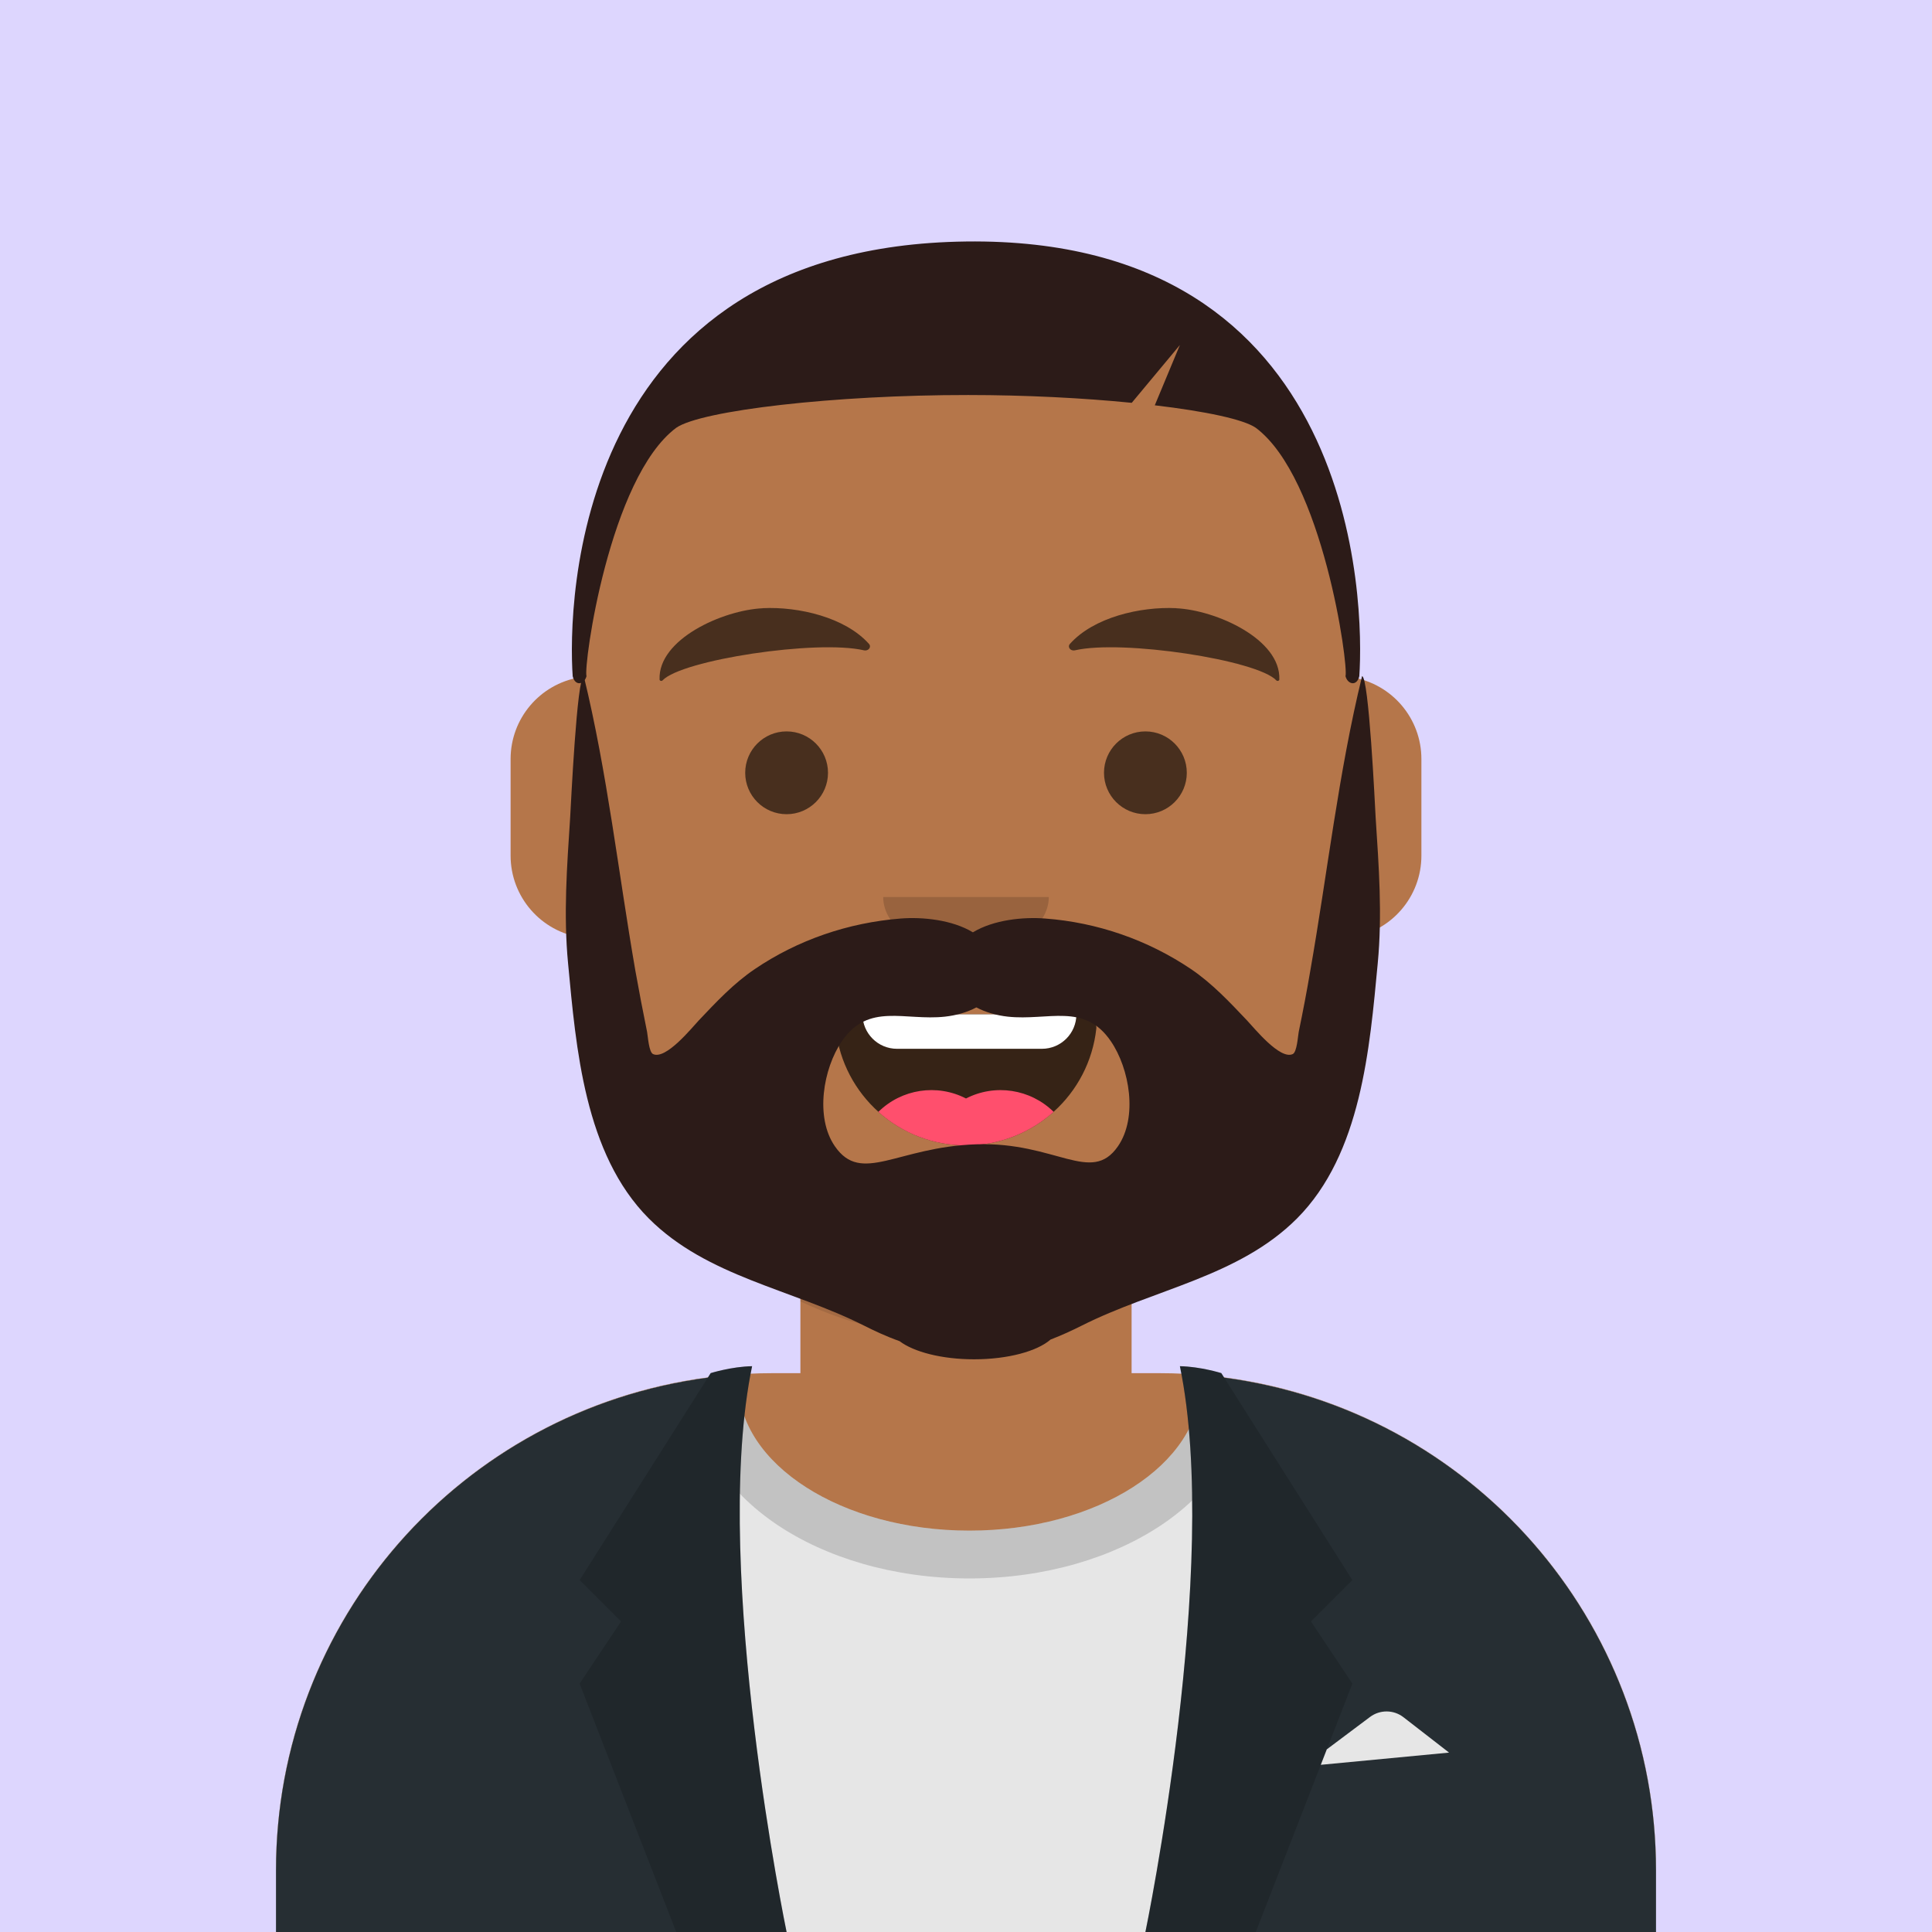
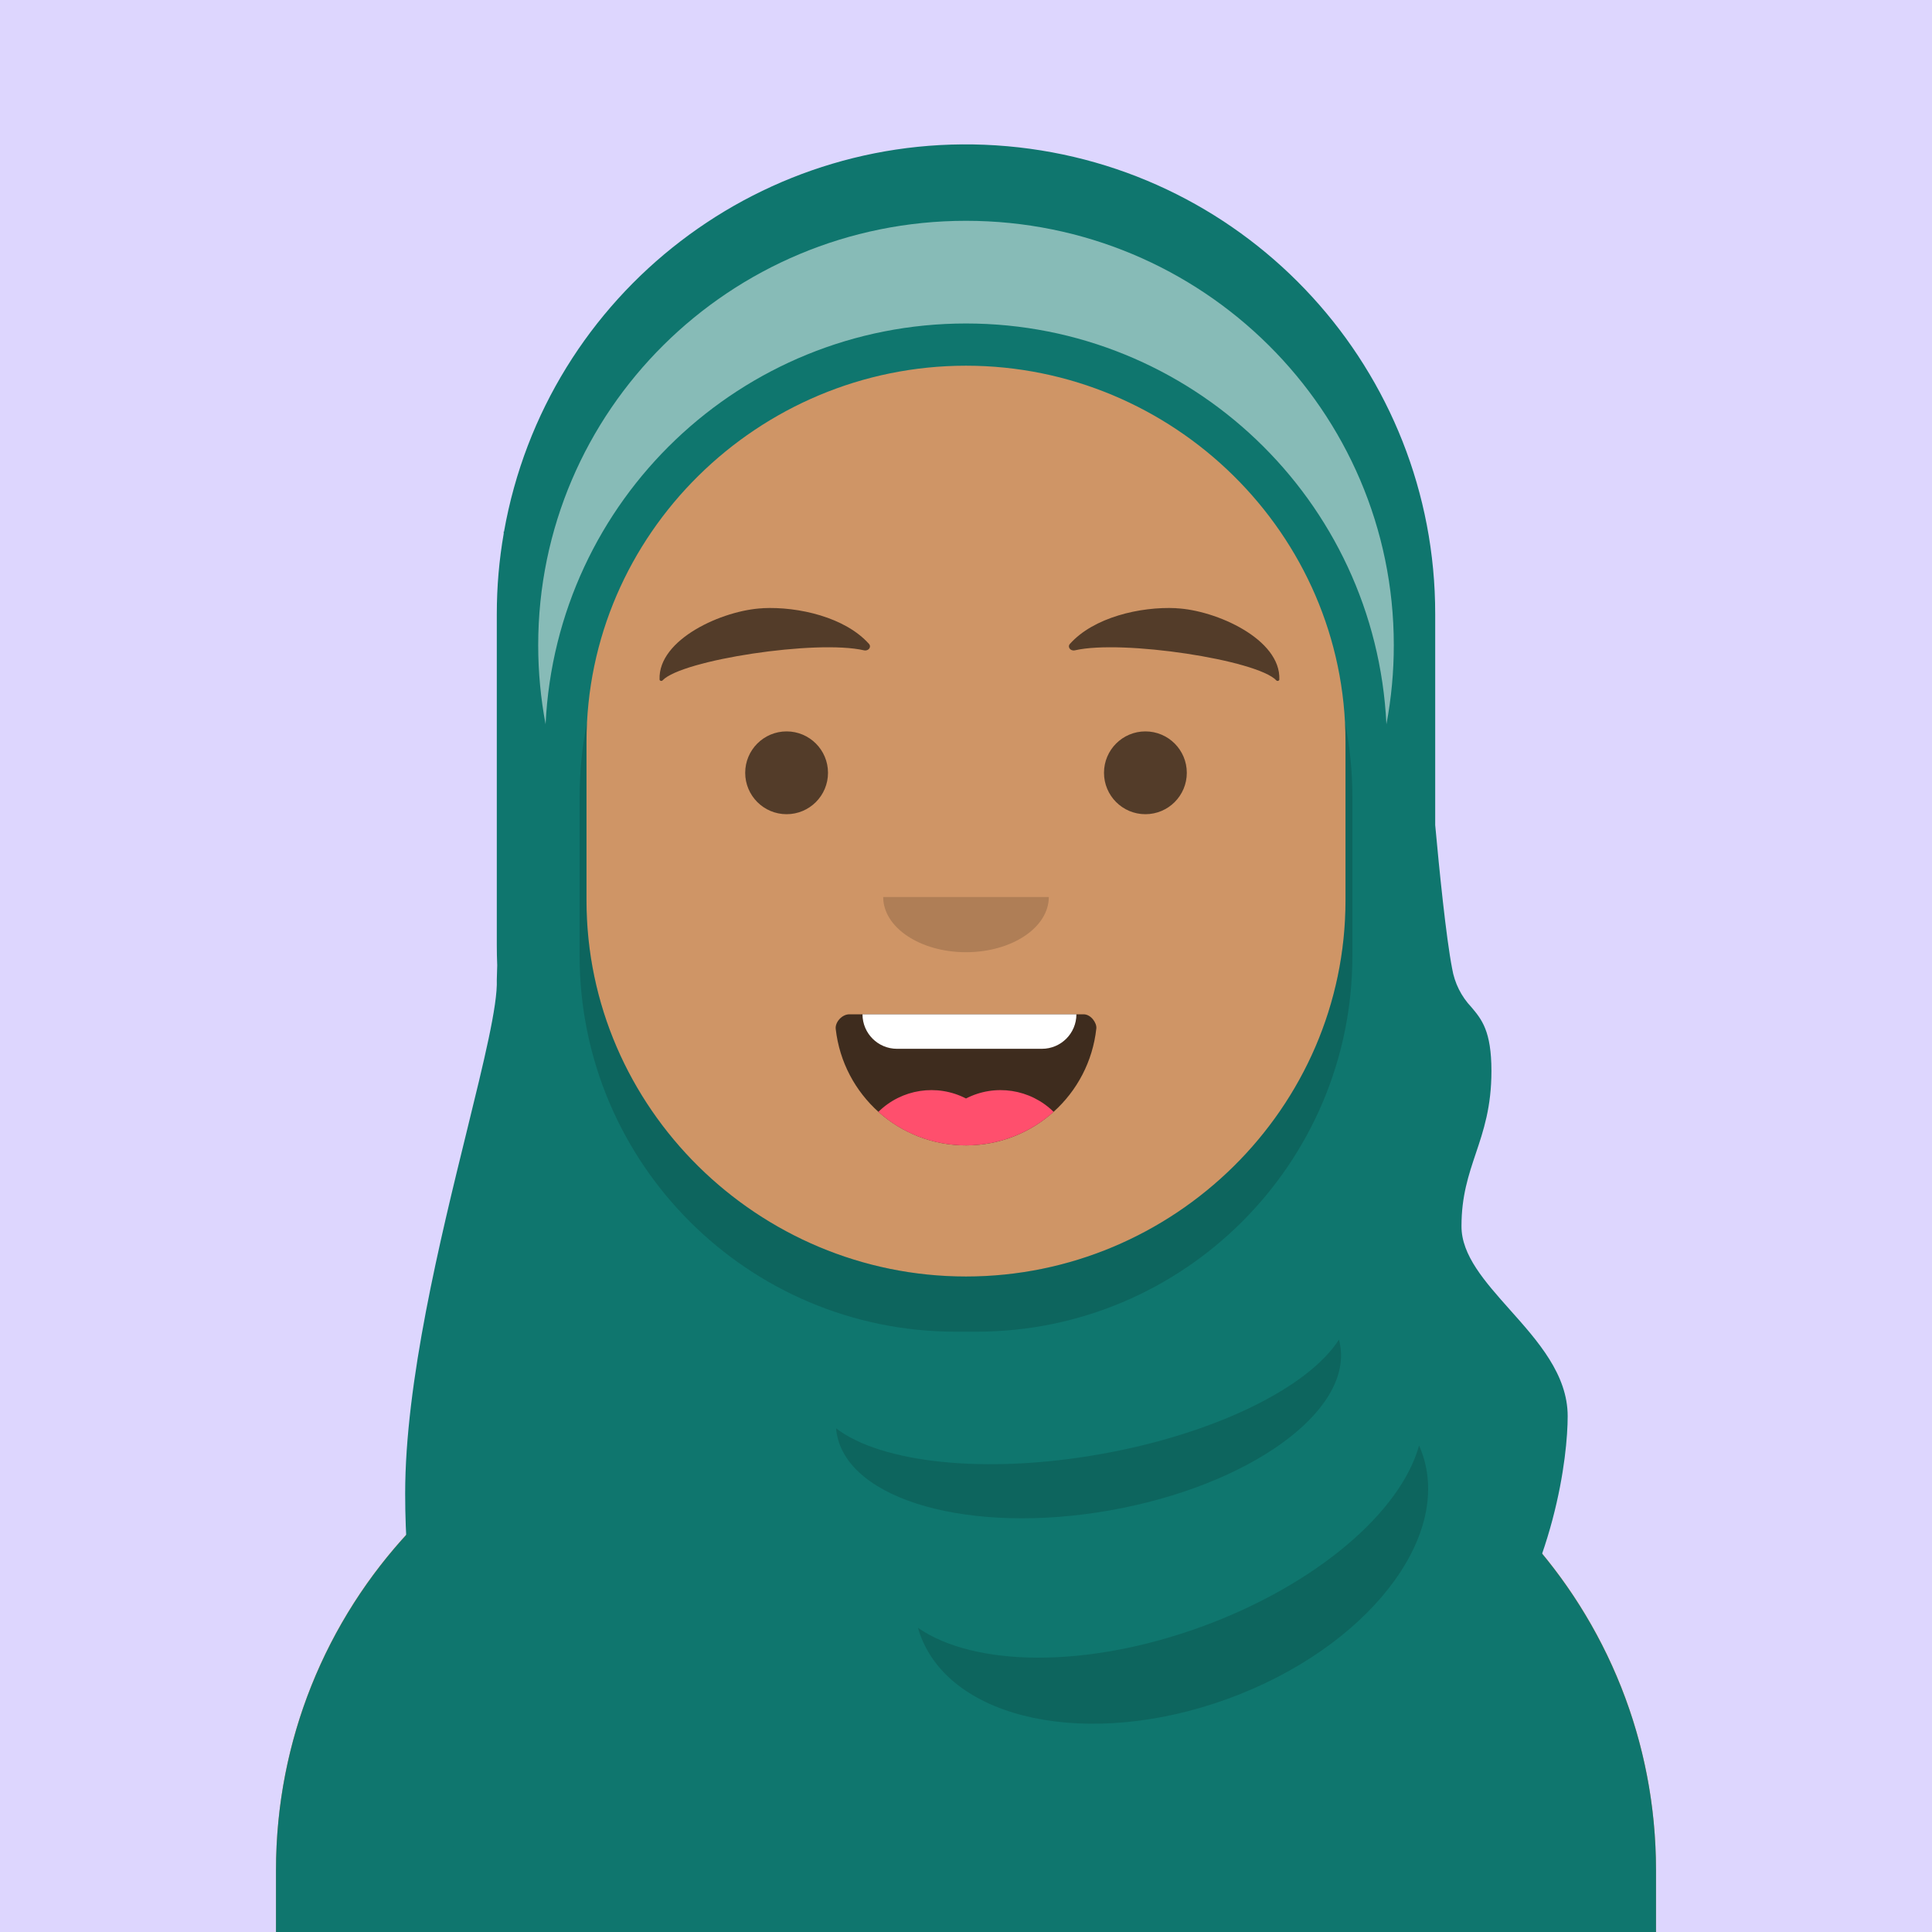
<svg xmlns="http://www.w3.org/2000/svg" viewBox="0 0 280 280" fill="none" shape-rendering="auto">
  <mask id="viewboxMask">
    <rect width="280" height="280" rx="0" ry="0" x="0" y="0" fill="#fff" />
  </mask>
  <g mask="url(#viewboxMask)">
    <rect fill="#ddd6fe" width="280" height="280" x="0" y="0" />
    <g transform="translate(8)">
-       <path d="M132 36a56 56 0 0 0-56 56v6.17A12 12 0 0 0 66 110v14a12 12 0 0 0 10.3 11.88 56.04 56.04 0 0 0 31.7 44.73v18.4h-4a72 72 0 0 0-72 72v9h200v-9a72 72 0 0 0-72-72h-4v-18.39a56.04 56.04 0 0 0 31.7-44.73A12 12 0 0 0 198 124v-14a12 12 0 0 0-10-11.83V92a56 56 0 0 0-56-56Z" fill="#b5764a" />
+       <path d="M132 36a56 56 0 0 0-56 56v6.17A12 12 0 0 0 66 110v14a12 12 0 0 0 10.3 11.88 56.04 56.04 0 0 0 31.7 44.73v18.4h-4a72 72 0 0 0-72 72v9h200v-9a72 72 0 0 0-72-72h-4v-18.39a56.04 56.04 0 0 0 31.7-44.73A12 12 0 0 0 198 124v-14a12 12 0 0 0-10-11.83V92a56 56 0 0 0-56-56Z" fill="#cf9566" />
      <path d="M108 180.61v8a55.79 55.79 0 0 0 24 5.39c8.59 0 16.73-1.93 24-5.39v-8a55.79 55.79 0 0 1-24 5.39 55.79 55.79 0 0 1-24-5.39Z" fill="#000" fill-opacity=".1" />
      <g transform="translate(0 170)">
-         <path d="M132.5 51.83c18.5 0 33.5-9.62 33.5-21.48 0-.36-.01-.7-.04-1.06A72 72 0 0 1 232 101.04V110H32v-8.95a72 72 0 0 1 67.05-71.83c-.03.37-.05.75-.05 1.13 0 11.86 15 21.48 33.5 21.48Z" fill="#E6E6E6" />
-         <path d="M132.5 58.76c21.89 0 39.63-12.05 39.63-26.91 0-.6-.02-1.2-.08-1.8-2-.33-4.03-.59-6.1-.76.04.35.05.7.05 1.06 0 11.86-15 21.48-33.5 21.48S99 42.2 99 30.35c0-.38.02-.76.05-1.13-2.06.14-4.08.36-6.08.67-.07.65-.1 1.3-.1 1.96 0 14.86 17.74 26.91 39.63 26.91Z" fill="#000" fill-opacity=".16" />
-         <path d="M100.78 29.12 101 28c-2.96.05-6 1-6 1l-.42.66A72.01 72.01 0 0 0 32 101.06V110h74s-10.7-51.56-5.24-80.8l.02-.08ZM158 110s11-53 5-82c2.96.05 6 1 6 1l.42.66a72.01 72.01 0 0 1 62.58 71.4V110h-74Z" fill="#262e33" />
-         <path d="M101 28c-6 29 5 82 5 82H90L76 74l6-9-6-6 19-30s3.04-.95 6-1ZM163 28c6 29-5 82-5 82h16l14-36-6-9 6-6-19-30s-3.04-.95-6-1Z" fill-rule="evenodd" clip-rule="evenodd" fill="#000" fill-opacity=".15" />
-         <path d="m183.42 85.77.87-2.24 6.27-4.7a4 4 0 0 1 4.85.05l6.6 5.12-18.59 1.77Z" fill="#E6E6E6" />
+         <path d="M132.5 51.83c18.5 0 33.5-9.62 33.5-21.48 0-.36-.01-.7-.04-1.06A72 72 0 0 1 232 101.04V110H32v-8.95a72 72 0 0 1 67.05-71.83c-.03.37-.05.75-.05 1.13 0 11.86 15 21.48 33.5 21.48Z" fill="#0f766e" />
+         <path d="M132.5 58.76c21.89 0 39.63-12.05 39.63-26.91 0-.6-.02-1.2-.08-1.8-2-.33-4.03-.59-6.1-.76.04.35.05.7.05 1.06 0 11.86-15 21.48-33.5 21.48S99 42.2 99 30.35c0-.38.02-.76.05-1.13-2.06.14-4.08.36-6.08.67-.07.65-.1 1.3-.1 1.96 0 14.86 17.74 26.91 39.63 26.91Z" fill="#000" fill-opacity=".08" />
      </g>
      <g transform="translate(78 134)">
        <path fill-rule="evenodd" clip-rule="evenodd" d="M35.12 15.13a19 19 0 0 0 37.77-.09c.08-.77-.77-2.04-1.85-2.04H37.1C36 13 35 14.18 35.12 15.13Z" fill="#000" fill-opacity=".7" />
        <path d="M70 13H39a5 5 0 0 0 5 5h21a5 5 0 0 0 5-5Z" fill="#fff" />
        <path d="M66.7 27.14A10.96 10.96 0 0 0 54 25.2a10.95 10.95 0 0 0-12.7 1.94A18.93 18.93 0 0 0 54 32c4.88 0 9.33-1.84 12.7-4.86Z" fill="#FF4F6D" />
      </g>
      <g transform="translate(104 122)">
        <path fill-rule="evenodd" clip-rule="evenodd" d="M16 8c0 4.42 5.37 8 12 8s12-3.58 12-8" fill="#000" fill-opacity=".16" />
      </g>
      <g transform="translate(76 90)">
        <path d="M36 22a6 6 0 1 1-12 0 6 6 0 0 1 12 0ZM88 22a6 6 0 1 1-12 0 6 6 0 0 1 12 0Z" fill="#000" fill-opacity=".6" />
      </g>
      <g transform="translate(76 82)">
        <path d="M26.55 6.15c-5.8.27-15.2 4.49-14.96 10.34.01.18.3.27.43.12 2.76-2.96 22.32-5.95 29.2-4.36.64.14 1.12-.48.72-.93-3.43-3.85-10.2-5.43-15.4-5.18ZM86.45 6.15c5.8.27 15.2 4.49 14.96 10.34-.01.18-.3.27-.43.12-2.76-2.96-22.32-5.95-29.2-4.36-.64.14-1.12-.48-.72-.93 3.43-3.85 10.2-5.43 15.4-5.18Z" fill-rule="evenodd" clip-rule="evenodd" fill="#000" fill-opacity=".6" />
      </g>
      <g transform="translate(-1)">
-         <path d="M78 98c-.33 1.22-1.65 1.49-2 0-.72-10.3 0-62.27 57-63 57-.73 57.72 52.7 57 63-.35 1.49-1.67 1.22-2 0 .46-1.55-3.3-28.75-13-36-1.76-1.22-7.25-2.39-14.64-3.26L164 50l-6.98 8.38c-7.03-.7-15.36-1.13-23.7-1.13C114 57.23 94.61 59.48 91 62c-9.7 7.25-13.46 34.45-13 36Z" fill="#2c1b18" />
+         <path fill-rule="evenodd" clip-rule="evenodd" d="M66 77.34c-.66 3.79-1 7.68-1 11.66v48c0 .97.02 1.94.06 2.9L65 142c.14 3.68-1.86 11.8-4.34 21.9-3.88 15.77-8.94 36.4-8.94 52.55 0 13.01 1.98 22.84 3.89 32.3 1.97 9.78 3.86 19.16 3.39 31.25h47s-.95-13.2-2.47-26.36c10.05 10.2 22.82 16.84 39.05 16.84 70.55 0 77.62-53.83 77.62-65.24 0-6.04-4.32-10.88-8.39-15.44-3.6-4.05-7.02-7.87-7-12.1 0-4.35 1.02-7.39 2.07-10.52 1.12-3.33 2.27-6.75 2.27-11.96 0-5.82-1.43-7.5-2.9-9.25a10.7 10.7 0 0 1-2.8-5.62c-.88-4.54-1.86-14.32-2.45-20.77V89A68 68 0 0 0 66.04 77.08L66 77v.34ZM133 53c-30.1 0-55 24.4-55 54.5v23c0 30.1 24.9 54.5 55 54.5s55-24.4 55-54.5v-23c0-30.1-24.9-54.5-55-54.5Z" fill="#0f766e" />
+         <path d="M193.93 104.96A61.4 61.4 0 0 0 195 93.5c0-33.97-27.76-61.5-62-61.5-34.24 0-62 27.53-62 61.5 0 3.92.37 7.75 1.07 11.46a61 61 0 0 1 121.86 0Z" fill="#fff" fill-opacity=".5" />
+         <path d="M78.07 104.69c-.05.93-.07 1.87-.07 2.81v23c0 30.1 24.9 54.5 55 54.5s55-24.4 55-54.5v-23c0-.94-.02-1.88-.07-2.81.7 3.5 1.07 7.1 1.07 10.81v23a54.5 54.5 0 0 1-54.5 54.5h-3A54.5 54.5 0 0 1 77 138.5v-23c0-3.7.37-7.32 1.07-10.81ZM187.05 194.14c-4.39 6.9-17.9 13.66-34.65 16.62-16.74 2.95-31.75 1.22-38.23-3.76.02.26.05.52.1.78 1.7 9.69 19.42 14.67 39.57 11.12 20.15-3.56 35.1-14.3 33.38-23.99-.04-.26-.1-.51-.17-.77ZM198.66 209.49c-2.64 9.6-14.87 20.2-31.56 26.28-16.68 6.07-32.87 5.8-41.06.15.1.34.2.67.32 1 4.53 12.44 24.47 16.6 44.55 9.3 20.07-7.31 32.67-23.32 28.15-35.75-.12-.34-.26-.66-.4-.98Z" opacity=".9" fill="#000" fill-opacity=".16" />
      </g>
-       <g transform="translate(49 72)">
-         <path fill-rule="evenodd" clip-rule="evenodd" d="M84.5 93.84c-11.5.38-16.64 5.88-20.5.29-2.91-4.2-1.7-11.26 1.01-15.23 3.86-5.65 9.1-2.92 14.95-3.56 1.6-.18 3.2-.62 4.54-1.34 1.36.72 2.95 1.16 4.55 1.34 5.85.64 11.09-2.09 14.94 3.56 2.72 3.97 3.93 11.03 1.03 15.23-3.87 5.6-9-.67-20.52-.29ZM140.4 26c-3.43 14.07-5 28.43-7.5 42.67-.5 2.97-1.07 5.93-1.68 8.88-.12.62-.25 2.92-.86 3.21-1.85.89-5.62-3.81-6.63-4.87-2.53-2.67-5.05-5.36-8.13-7.45a43.7 43.7 0 0 0-21.13-7.32c-3.18-.25-7.47.18-10.47 2-3-1.82-7.3-2.25-10.47-2-7.6.6-14.9 3.1-21.13 7.32-3.09 2.09-5.6 4.78-8.13 7.45-1 1.06-4.78 5.76-6.63 4.87-.61-.29-.74-2.6-.86-3.21-.6-2.95-1.17-5.91-1.7-8.88-2.47-14.24-4.05-28.6-7.47-42.67-1 0-1.87 18.75-1.98 20.5-.46 7.09-.98 14.03-.3 21.13 1.16 12.24 2.37 27.6 11.7 36.96 8.44 8.45 20.68 10.22 31.24 15.55 1.36.69 3.16 1.54 5.1 2.23 2.06 1.56 6.12 2.63 10.8 2.63 4.91 0 9.15-1.17 11.08-2.86 1.7-.65 3.27-1.39 4.48-2 10.56-5.33 22.8-7.1 31.24-15.55 9.33-9.36 10.54-24.72 11.7-36.96.68-7.1.16-14.04-.3-21.14-.1-1.74-.98-20.5-1.98-20.5Z" fill="#2c1b18" />
-       </g>
+       <g transform="translate(49 72)" />
      <g transform="translate(62 42)" />
    </g>
  </g>
</svg>
